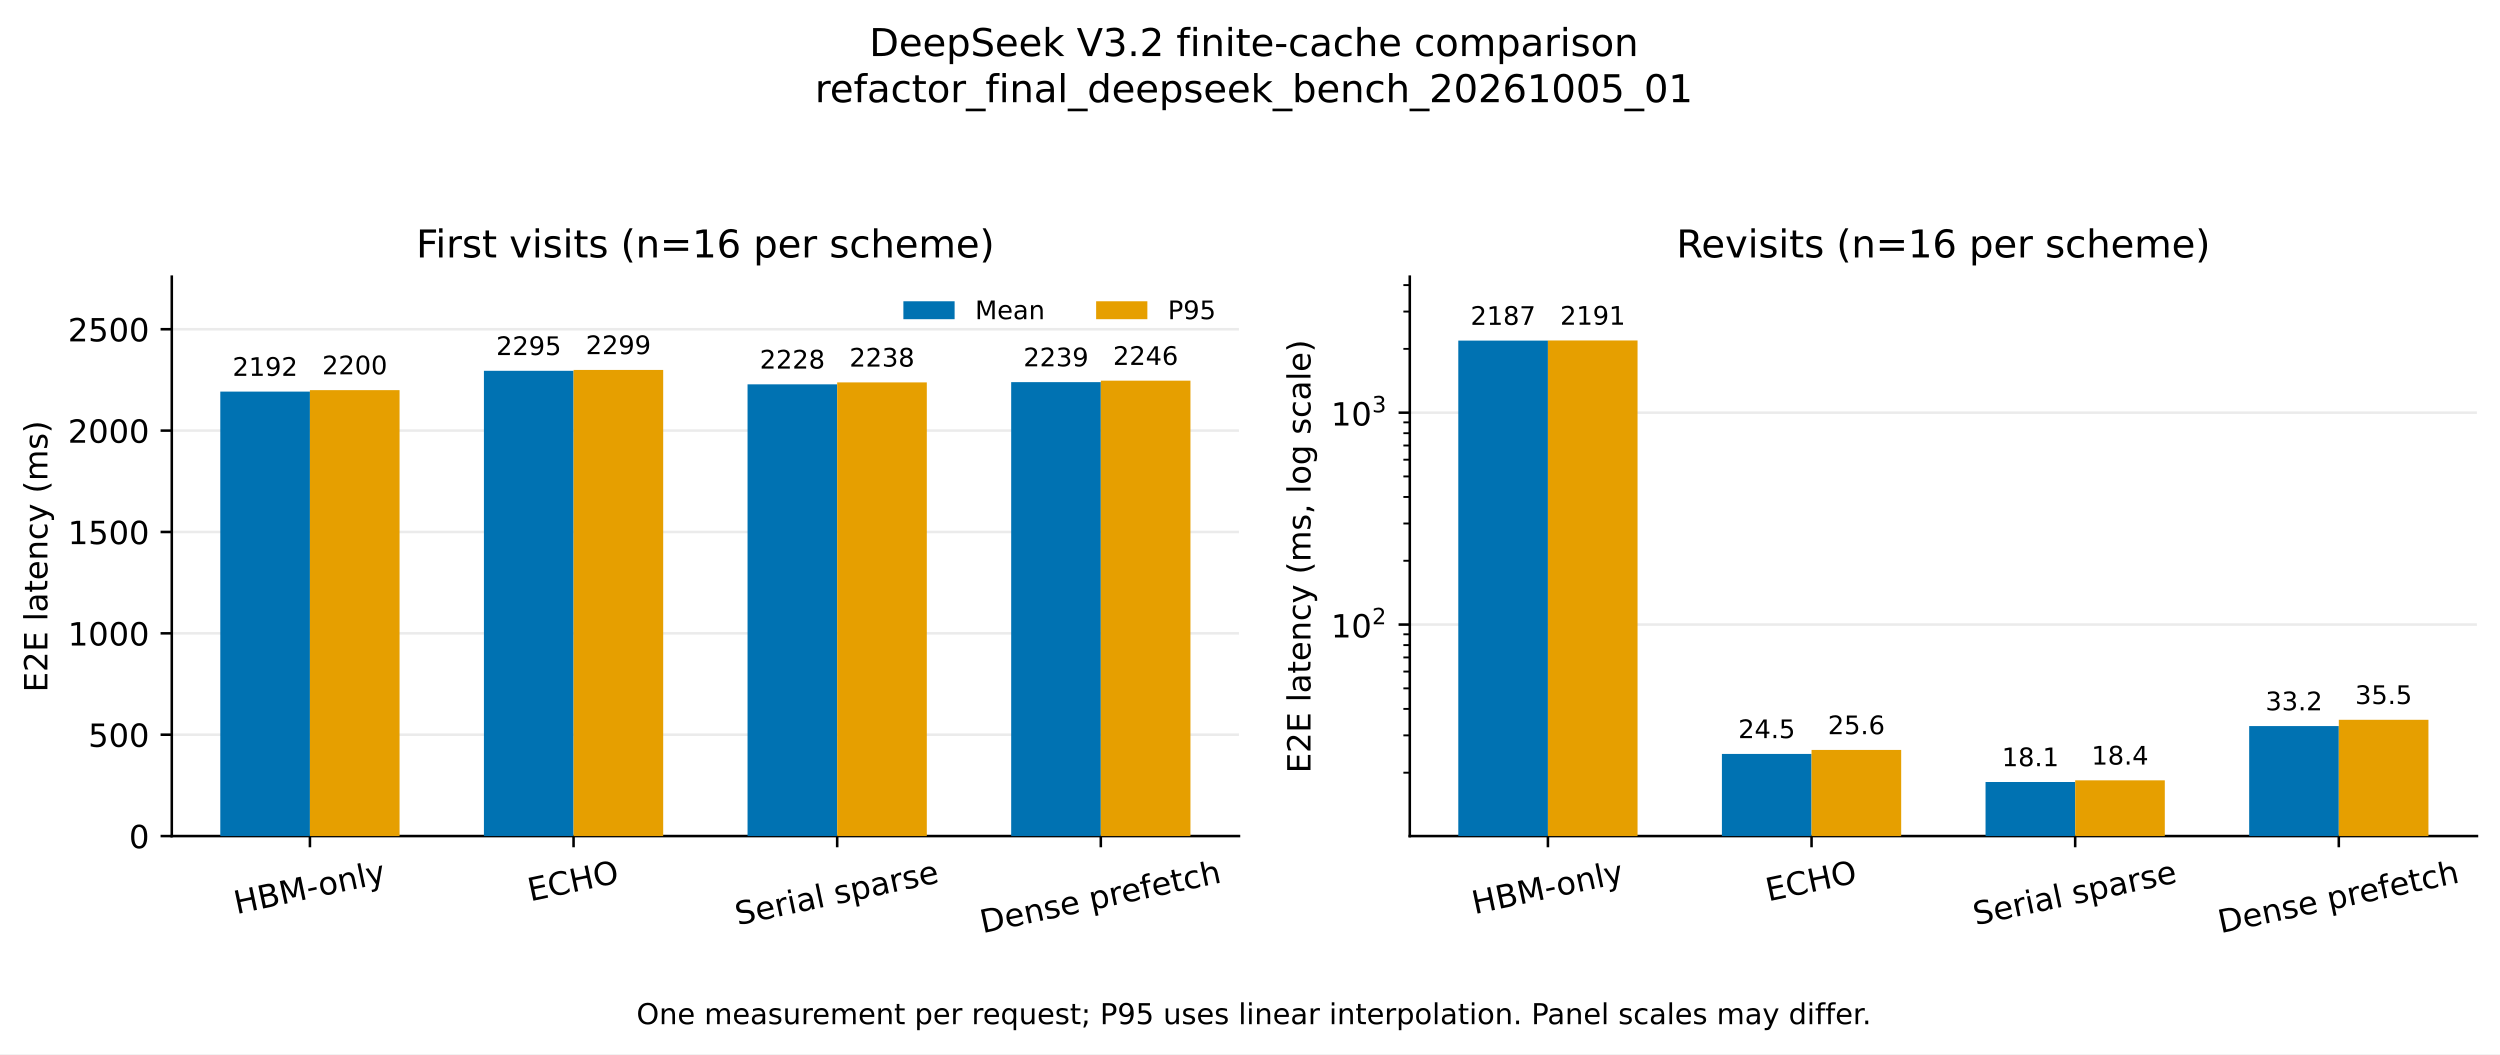
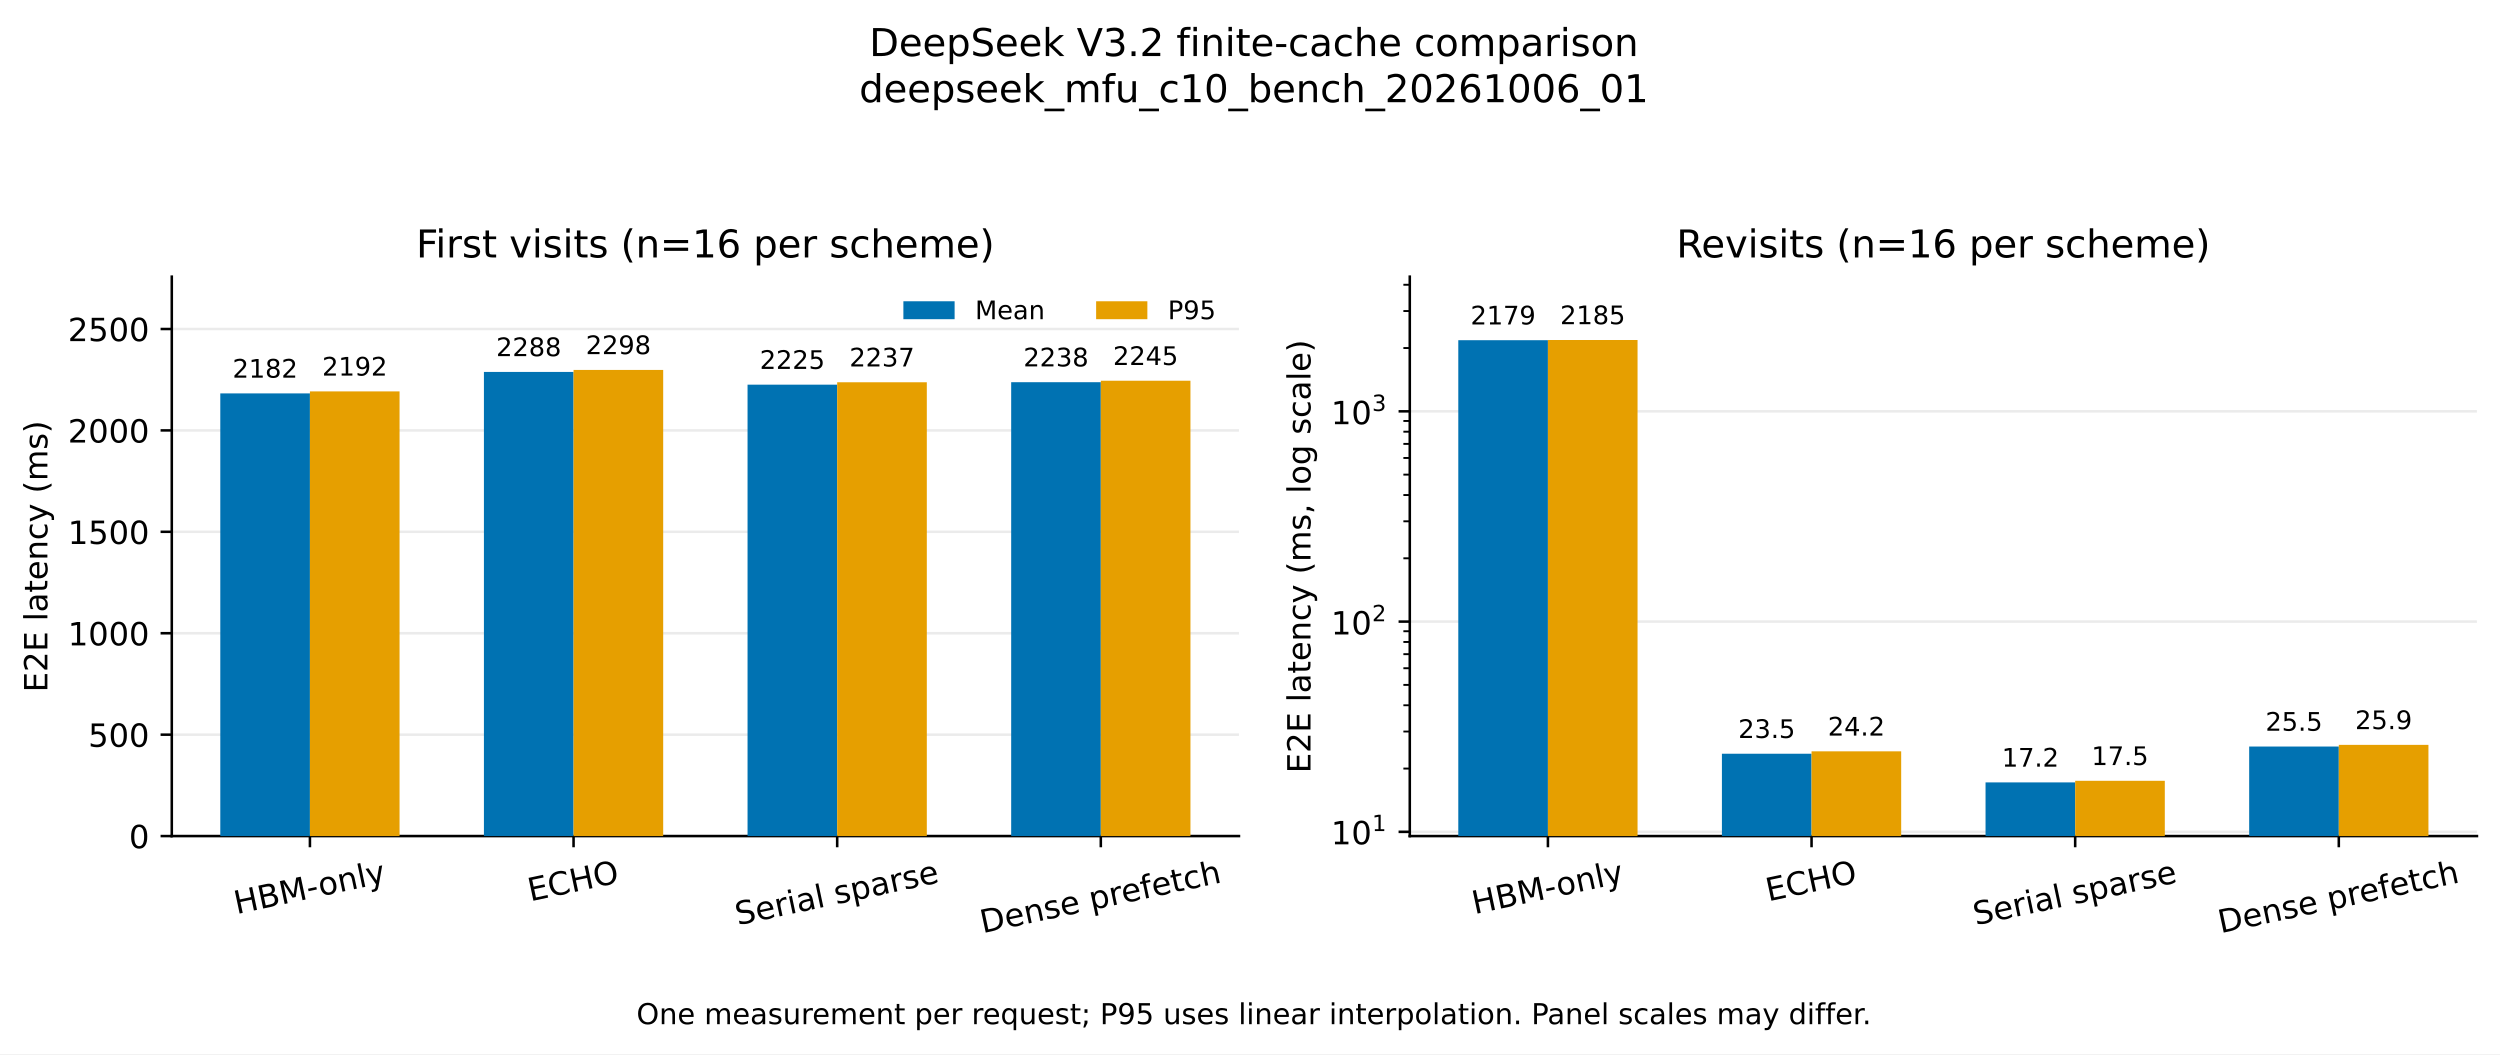
<svg xmlns="http://www.w3.org/2000/svg" xmlns:xlink="http://www.w3.org/1999/xlink" width="780.779pt" height="329.222pt" viewBox="0 0 780.779 329.222" version="1.1">
  <defs>
    <style type="text/css">*{stroke-linejoin: round; stroke-linecap: butt}</style>
  </defs>
  <g id="figure_1">
    <g id="patch_1">
      <path d="M 0 329.222  L 780.779 329.222  L 780.779 0  L 0 0  z " style="fill: #ffffff" />
    </g>
    <g id="axes_1">
      <g id="patch_2">
        <path d="M 53.651 261.113  L 386.939 261.113  L 386.939 86.41  L 53.651 86.41  z " style="fill: #ffffff" />
      </g>
      <g id="matplotlib.axis_1">
        <g id="xtick_1">
          <g id="line2d_1">
            <defs>
-               <path id="m70630acebd" d="M 0 0  L 0 3.5  " style="stroke: #000000; stroke-width: 0.8" />
+               <path id="m8266f08b18" d="M 0 0  L 0 3.5  " style="stroke: #000000; stroke-width: 0.8" />
            </defs>
            <g>
-               <use xlink:href="#m70630acebd" x="96.794" y="261.113" style="stroke: #000000; stroke-width: 0.8" />
+               <use xlink:href="#m8266f08b18" x="96.794" y="261.113" style="stroke: #000000; stroke-width: 0.8" />
            </g>
          </g>
          <g id="text_1">
            <text style="font-size: 10px; font-family: 'DejaVu Sans', 'Bitstream Vera Sans', 'Computer Modern Sans Serif', 'Lucida Grande', 'Verdana', 'Geneva', 'Lucid', 'Arial', 'Helvetica', 'Avant Garde', sans-serif" transform="translate(73.87978 285.5162) rotate(-12)">HBM-only</text>
          </g>
        </g>
        <g id="xtick_2">
          <g id="line2d_2">
            <g>
-               <use xlink:href="#m70630acebd" x="179.128" y="261.113" style="stroke: #000000; stroke-width: 0.8" />
+               <use xlink:href="#m8266f08b18" x="179.128" y="261.113" style="stroke: #000000; stroke-width: 0.8" />
            </g>
          </g>
          <g id="text_2">
            <text style="font-size: 10px; font-family: 'DejaVu Sans', 'Bitstream Vera Sans', 'Computer Modern Sans Serif', 'Lucida Grande', 'Verdana', 'Geneva', 'Lucid', 'Arial', 'Helvetica', 'Avant Garde', sans-serif" transform="translate(165.6344 281.5105) rotate(-12)">ECHO</text>
          </g>
        </g>
        <g id="xtick_3">
          <g id="line2d_3">
            <g>
-               <use xlink:href="#m70630acebd" x="261.462" y="261.113" style="stroke: #000000; stroke-width: 0.8" />
+               <use xlink:href="#m8266f08b18" x="261.462" y="261.113" style="stroke: #000000; stroke-width: 0.8" />
            </g>
          </g>
          <g id="text_3">
            <text style="font-size: 10px; font-family: 'DejaVu Sans', 'Bitstream Vera Sans', 'Computer Modern Sans Serif', 'Lucida Grande', 'Verdana', 'Geneva', 'Lucid', 'Arial', 'Helvetica', 'Avant Garde', sans-serif" transform="translate(230.3908 288.9837) rotate(-12)">Serial sparse</text>
          </g>
        </g>
        <g id="xtick_4">
          <g id="line2d_4">
            <g>
-               <use xlink:href="#m70630acebd" x="343.796" y="261.113" style="stroke: #000000; stroke-width: 0.8" />
+               <use xlink:href="#m8266f08b18" x="343.796" y="261.113" style="stroke: #000000; stroke-width: 0.8" />
            </g>
          </g>
          <g id="text_4">
            <text style="font-size: 10px; font-family: 'DejaVu Sans', 'Bitstream Vera Sans', 'Computer Modern Sans Serif', 'Lucida Grande', 'Verdana', 'Geneva', 'Lucid', 'Arial', 'Helvetica', 'Avant Garde', sans-serif" transform="translate(306.8956 291.4618) rotate(-12)">Dense prefetch</text>
          </g>
        </g>
      </g>
      <g id="matplotlib.axis_2">
        <g id="ytick_1">
          <g id="line2d_5">
-             <path d="M 53.651 261.113  L 386.939 261.113  " clip-path="url(#p23f0885f8d)" style="fill: none; stroke: #b0b0b0; stroke-opacity: 0.25; stroke-width: 0.8; stroke-linecap: square" />
+             <path d="M 53.651 261.113  L 386.939 261.113  " clip-path="url(#pc594262cc1)" style="fill: none; stroke: #b0b0b0; stroke-opacity: 0.25; stroke-width: 0.8; stroke-linecap: square" />
          </g>
          <g id="line2d_6">
            <defs>
-               <path id="mf18ab92d2c" d="M 0 0  L -3.5 0  " style="stroke: #000000; stroke-width: 0.8" />
+               <path id="m6be7c87540" d="M 0 0  L -3.5 0  " style="stroke: #000000; stroke-width: 0.8" />
            </defs>
            <g>
-               <use xlink:href="#mf18ab92d2c" x="53.651" y="261.113" style="stroke: #000000; stroke-width: 0.8" />
+               <use xlink:href="#m6be7c87540" x="53.651" y="261.113" style="stroke: #000000; stroke-width: 0.8" />
            </g>
          </g>
          <g id="text_5">
            <text style="font-size: 10px; font-family: 'DejaVu Sans', 'Bitstream Vera Sans', 'Computer Modern Sans Serif', 'Lucida Grande', 'Verdana', 'Geneva', 'Lucid', 'Arial', 'Helvetica', 'Avant Garde', sans-serif; text-anchor: end" x="46.651" y="264.912" transform="rotate(-0 46.65078 264.9119)">0</text>
          </g>
        </g>
        <g id="ytick_2">
          <g id="line2d_7">
-             <path d="M 53.651 229.456  L 386.939 229.456  " clip-path="url(#p23f0885f8d)" style="fill: none; stroke: #b0b0b0; stroke-opacity: 0.25; stroke-width: 0.8; stroke-linecap: square" />
+             <path d="M 53.651 229.44  L 386.939 229.44  " clip-path="url(#pc594262cc1)" style="fill: none; stroke: #b0b0b0; stroke-opacity: 0.25; stroke-width: 0.8; stroke-linecap: square" />
          </g>
          <g id="line2d_8">
            <g>
-               <use xlink:href="#mf18ab92d2c" x="53.651" y="229.456" style="stroke: #000000; stroke-width: 0.8" />
+               <use xlink:href="#m6be7c87540" x="53.651" y="229.44" style="stroke: #000000; stroke-width: 0.8" />
            </g>
          </g>
          <g id="text_6">
-             <text style="font-size: 10px; font-family: 'DejaVu Sans', 'Bitstream Vera Sans', 'Computer Modern Sans Serif', 'Lucida Grande', 'Verdana', 'Geneva', 'Lucid', 'Arial', 'Helvetica', 'Avant Garde', sans-serif; text-anchor: end" x="46.651" y="233.255" transform="rotate(-0 46.65078 233.2548)">500</text>
+             <text style="font-size: 10px; font-family: 'DejaVu Sans', 'Bitstream Vera Sans', 'Computer Modern Sans Serif', 'Lucida Grande', 'Verdana', 'Geneva', 'Lucid', 'Arial', 'Helvetica', 'Avant Garde', sans-serif; text-anchor: end" x="46.651" y="233.239" transform="rotate(-0 46.65078 233.2387)">500</text>
          </g>
        </g>
        <g id="ytick_3">
          <g id="line2d_9">
-             <path d="M 53.651 197.799  L 386.939 197.799  " clip-path="url(#p23f0885f8d)" style="fill: none; stroke: #b0b0b0; stroke-opacity: 0.25; stroke-width: 0.8; stroke-linecap: square" />
+             <path d="M 53.651 197.767  L 386.939 197.767  " clip-path="url(#pc594262cc1)" style="fill: none; stroke: #b0b0b0; stroke-opacity: 0.25; stroke-width: 0.8; stroke-linecap: square" />
          </g>
          <g id="line2d_10">
            <g>
-               <use xlink:href="#mf18ab92d2c" x="53.651" y="197.799" style="stroke: #000000; stroke-width: 0.8" />
+               <use xlink:href="#m6be7c87540" x="53.651" y="197.767" style="stroke: #000000; stroke-width: 0.8" />
            </g>
          </g>
          <g id="text_7">
-             <text style="font-size: 10px; font-family: 'DejaVu Sans', 'Bitstream Vera Sans', 'Computer Modern Sans Serif', 'Lucida Grande', 'Verdana', 'Geneva', 'Lucid', 'Arial', 'Helvetica', 'Avant Garde', sans-serif; text-anchor: end" x="46.651" y="201.598" transform="rotate(-0 46.65078 201.5977)">1000</text>
+             <text style="font-size: 10px; font-family: 'DejaVu Sans', 'Bitstream Vera Sans', 'Computer Modern Sans Serif', 'Lucida Grande', 'Verdana', 'Geneva', 'Lucid', 'Arial', 'Helvetica', 'Avant Garde', sans-serif; text-anchor: end" x="46.651" y="201.565" transform="rotate(-0 46.65078 201.5654)">1000</text>
          </g>
        </g>
        <g id="ytick_4">
          <g id="line2d_11">
-             <path d="M 53.651 166.142  L 386.939 166.142  " clip-path="url(#p23f0885f8d)" style="fill: none; stroke: #b0b0b0; stroke-opacity: 0.25; stroke-width: 0.8; stroke-linecap: square" />
+             <path d="M 53.651 166.093  L 386.939 166.093  " clip-path="url(#pc594262cc1)" style="fill: none; stroke: #b0b0b0; stroke-opacity: 0.25; stroke-width: 0.8; stroke-linecap: square" />
          </g>
          <g id="line2d_12">
            <g>
-               <use xlink:href="#mf18ab92d2c" x="53.651" y="166.142" style="stroke: #000000; stroke-width: 0.8" />
+               <use xlink:href="#m6be7c87540" x="53.651" y="166.093" style="stroke: #000000; stroke-width: 0.8" />
            </g>
          </g>
          <g id="text_8">
-             <text style="font-size: 10px; font-family: 'DejaVu Sans', 'Bitstream Vera Sans', 'Computer Modern Sans Serif', 'Lucida Grande', 'Verdana', 'Geneva', 'Lucid', 'Arial', 'Helvetica', 'Avant Garde', sans-serif; text-anchor: end" x="46.651" y="169.941" transform="rotate(-0 46.65078 169.9405)">1500</text>
+             <text style="font-size: 10px; font-family: 'DejaVu Sans', 'Bitstream Vera Sans', 'Computer Modern Sans Serif', 'Lucida Grande', 'Verdana', 'Geneva', 'Lucid', 'Arial', 'Helvetica', 'Avant Garde', sans-serif; text-anchor: end" x="46.651" y="169.892" transform="rotate(-0 46.65078 169.8922)">1500</text>
          </g>
        </g>
        <g id="ytick_5">
          <g id="line2d_13">
-             <path d="M 53.651 134.485  L 386.939 134.485  " clip-path="url(#p23f0885f8d)" style="fill: none; stroke: #b0b0b0; stroke-opacity: 0.25; stroke-width: 0.8; stroke-linecap: square" />
+             <path d="M 53.651 134.42  L 386.939 134.42  " clip-path="url(#pc594262cc1)" style="fill: none; stroke: #b0b0b0; stroke-opacity: 0.25; stroke-width: 0.8; stroke-linecap: square" />
          </g>
          <g id="line2d_14">
            <g>
-               <use xlink:href="#mf18ab92d2c" x="53.651" y="134.485" style="stroke: #000000; stroke-width: 0.8" />
+               <use xlink:href="#m6be7c87540" x="53.651" y="134.42" style="stroke: #000000; stroke-width: 0.8" />
            </g>
          </g>
          <g id="text_9">
-             <text style="font-size: 10px; font-family: 'DejaVu Sans', 'Bitstream Vera Sans', 'Computer Modern Sans Serif', 'Lucida Grande', 'Verdana', 'Geneva', 'Lucid', 'Arial', 'Helvetica', 'Avant Garde', sans-serif; text-anchor: end" x="46.651" y="138.283" transform="rotate(-0 46.65078 138.2834)">2000</text>
+             <text style="font-size: 10px; font-family: 'DejaVu Sans', 'Bitstream Vera Sans', 'Computer Modern Sans Serif', 'Lucida Grande', 'Verdana', 'Geneva', 'Lucid', 'Arial', 'Helvetica', 'Avant Garde', sans-serif; text-anchor: end" x="46.651" y="138.219" transform="rotate(-0 46.65078 138.2189)">2000</text>
          </g>
        </g>
        <g id="ytick_6">
          <g id="line2d_15">
-             <path d="M 53.651 102.827  L 386.939 102.827  " clip-path="url(#p23f0885f8d)" style="fill: none; stroke: #b0b0b0; stroke-opacity: 0.25; stroke-width: 0.8; stroke-linecap: square" />
+             <path d="M 53.651 102.747  L 386.939 102.747  " clip-path="url(#pc594262cc1)" style="fill: none; stroke: #b0b0b0; stroke-opacity: 0.25; stroke-width: 0.8; stroke-linecap: square" />
          </g>
          <g id="line2d_16">
            <g>
-               <use xlink:href="#mf18ab92d2c" x="53.651" y="102.827" style="stroke: #000000; stroke-width: 0.8" />
+               <use xlink:href="#m6be7c87540" x="53.651" y="102.747" style="stroke: #000000; stroke-width: 0.8" />
            </g>
          </g>
          <g id="text_10">
-             <text style="font-size: 10px; font-family: 'DejaVu Sans', 'Bitstream Vera Sans', 'Computer Modern Sans Serif', 'Lucida Grande', 'Verdana', 'Geneva', 'Lucid', 'Arial', 'Helvetica', 'Avant Garde', sans-serif; text-anchor: end" x="46.651" y="106.626" transform="rotate(-0 46.65078 106.6263)">2500</text>
+             <text style="font-size: 10px; font-family: 'DejaVu Sans', 'Bitstream Vera Sans', 'Computer Modern Sans Serif', 'Lucida Grande', 'Verdana', 'Geneva', 'Lucid', 'Arial', 'Helvetica', 'Avant Garde', sans-serif; text-anchor: end" x="46.651" y="106.546" transform="rotate(-0 46.65078 106.5457)">2500</text>
          </g>
        </g>
        <g id="text_11">
          <text style="font-size: 10px; font-family: 'DejaVu Sans', 'Bitstream Vera Sans', 'Computer Modern Sans Serif', 'Lucida Grande', 'Verdana', 'Geneva', 'Lucid', 'Arial', 'Helvetica', 'Avant Garde', sans-serif; text-anchor: middle" x="14.798" y="173.762" transform="rotate(-90 14.79844 173.7617)">E2E latency (ms)</text>
        </g>
      </g>
      <g id="patch_3">
        <path d="M 53.651 261.113  L 53.651 86.41  " style="fill: none; stroke: #000000; stroke-width: 0.8; stroke-linejoin: miter; stroke-linecap: square" />
      </g>
      <g id="patch_4">
        <path d="M 53.651 261.113  L 386.939 261.113  " style="fill: none; stroke: #000000; stroke-width: 0.8; stroke-linejoin: miter; stroke-linecap: square" />
      </g>
      <g id="patch_5">
-         <path d="M 68.8 261.113  L 96.794 261.113  L 96.794 122.303  L 68.8 122.303  z " clip-path="url(#p23f0885f8d)" style="fill: #0072b2" />
+         <path d="M 68.8 261.113  L 96.794 261.113  L 96.794 122.871  L 68.8 122.871  z " clip-path="url(#pc594262cc1)" style="fill: #0072b2" />
      </g>
      <g id="patch_6">
-         <path d="M 151.134 261.113  L 179.128 261.113  L 179.128 115.807  L 151.134 115.807  z " clip-path="url(#p23f0885f8d)" style="fill: #0072b2" />
+         <path d="M 151.134 261.113  L 179.128 261.113  L 179.128 116.157  L 151.134 116.157  z " clip-path="url(#pc594262cc1)" style="fill: #0072b2" />
      </g>
      <g id="patch_7">
-         <path d="M 233.468 261.113  L 261.462 261.113  L 261.462 120.033  L 233.468 120.033  z " clip-path="url(#p23f0885f8d)" style="fill: #0072b2" />
+         <path d="M 233.468 261.113  L 261.462 261.113  L 261.462 120.137  L 233.468 120.137  z " clip-path="url(#pc594262cc1)" style="fill: #0072b2" />
      </g>
      <g id="patch_8">
-         <path d="M 315.802 261.113  L 343.796 261.113  L 343.796 119.34  L 315.802 119.34  z " clip-path="url(#p23f0885f8d)" style="fill: #0072b2" />
+         <path d="M 315.802 261.113  L 343.796 261.113  L 343.796 119.36  L 315.802 119.36  z " clip-path="url(#pc594262cc1)" style="fill: #0072b2" />
      </g>
      <g id="patch_9">
-         <path d="M 96.794 261.113  L 124.787 261.113  L 124.787 121.833  L 96.794 121.833  z " clip-path="url(#p23f0885f8d)" style="fill: #e69f00" />
+         <path d="M 96.794 261.113  L 124.787 261.113  L 124.787 122.229  L 96.794 122.229  z " clip-path="url(#pc594262cc1)" style="fill: #e69f00" />
      </g>
      <g id="patch_10">
-         <path d="M 179.128 261.113  L 207.121 261.113  L 207.121 115.527  L 179.128 115.527  z " clip-path="url(#p23f0885f8d)" style="fill: #e69f00" />
+         <path d="M 179.128 261.113  L 207.121 261.113  L 207.121 115.527  L 179.128 115.527  z " clip-path="url(#pc594262cc1)" style="fill: #e69f00" />
      </g>
      <g id="patch_11">
-         <path d="M 261.462 261.113  L 289.455 261.113  L 289.455 119.425  L 261.462 119.425  z " clip-path="url(#p23f0885f8d)" style="fill: #e69f00" />
+         <path d="M 261.462 261.113  L 289.455 261.113  L 289.455 119.378  L 261.462 119.378  z " clip-path="url(#pc594262cc1)" style="fill: #e69f00" />
      </g>
      <g id="patch_12">
-         <path d="M 343.796 261.113  L 371.789 261.113  L 371.789 118.887  L 343.796 118.887  z " clip-path="url(#p23f0885f8d)" style="fill: #e69f00" />
+         <path d="M 343.796 261.113  L 371.789 261.113  L 371.789 118.918  L 343.796 118.918  z " clip-path="url(#pc594262cc1)" style="fill: #e69f00" />
      </g>
      <g id="text_12">
-         <text style="font-size: 8px; font-family: 'DejaVu Sans', 'Bitstream Vera Sans', 'Computer Modern Sans Serif', 'Lucida Grande', 'Verdana', 'Geneva', 'Lucid', 'Arial', 'Helvetica', 'Avant Garde', sans-serif; text-anchor: middle" x="82.797" y="117.381" transform="rotate(-0 82.79699 117.3806)">2192</text>
+         <text style="font-size: 8px; font-family: 'DejaVu Sans', 'Bitstream Vera Sans', 'Computer Modern Sans Serif', 'Lucida Grande', 'Verdana', 'Geneva', 'Lucid', 'Arial', 'Helvetica', 'Avant Garde', sans-serif; text-anchor: middle" x="82.797" y="117.949" transform="rotate(-0 82.79699 117.9492)">2182</text>
      </g>
      <g id="text_13">
-         <text style="font-size: 8px; font-family: 'DejaVu Sans', 'Bitstream Vera Sans', 'Computer Modern Sans Serif', 'Lucida Grande', 'Verdana', 'Geneva', 'Lucid', 'Arial', 'Helvetica', 'Avant Garde', sans-serif; text-anchor: middle" x="165.131" y="110.885" transform="rotate(-0 165.1309 110.8854)">2295</text>
+         <text style="font-size: 8px; font-family: 'DejaVu Sans', 'Bitstream Vera Sans', 'Computer Modern Sans Serif', 'Lucida Grande', 'Verdana', 'Geneva', 'Lucid', 'Arial', 'Helvetica', 'Avant Garde', sans-serif; text-anchor: middle" x="165.131" y="111.235" transform="rotate(-0 165.1309 111.2351)">2288</text>
      </g>
      <g id="text_14">
-         <text style="font-size: 8px; font-family: 'DejaVu Sans', 'Bitstream Vera Sans', 'Computer Modern Sans Serif', 'Lucida Grande', 'Verdana', 'Geneva', 'Lucid', 'Arial', 'Helvetica', 'Avant Garde', sans-serif; text-anchor: middle" x="247.465" y="115.111" transform="rotate(-0 247.4648 115.1107)">2228</text>
+         <text style="font-size: 8px; font-family: 'DejaVu Sans', 'Bitstream Vera Sans', 'Computer Modern Sans Serif', 'Lucida Grande', 'Verdana', 'Geneva', 'Lucid', 'Arial', 'Helvetica', 'Avant Garde', sans-serif; text-anchor: middle" x="247.465" y="115.215" transform="rotate(-0 247.4648 115.2147)">2225</text>
      </g>
      <g id="text_15">
-         <text style="font-size: 8px; font-family: 'DejaVu Sans', 'Bitstream Vera Sans', 'Computer Modern Sans Serif', 'Lucida Grande', 'Verdana', 'Geneva', 'Lucid', 'Arial', 'Helvetica', 'Avant Garde', sans-serif; text-anchor: middle" x="329.799" y="114.419" transform="rotate(-0 329.7988 114.4185)">2239</text>
+         <text style="font-size: 8px; font-family: 'DejaVu Sans', 'Bitstream Vera Sans', 'Computer Modern Sans Serif', 'Lucida Grande', 'Verdana', 'Geneva', 'Lucid', 'Arial', 'Helvetica', 'Avant Garde', sans-serif; text-anchor: middle" x="329.799" y="114.438" transform="rotate(-0 329.7988 114.4377)">2238</text>
      </g>
      <g id="text_16">
-         <text style="font-size: 8px; font-family: 'DejaVu Sans', 'Bitstream Vera Sans', 'Computer Modern Sans Serif', 'Lucida Grande', 'Verdana', 'Geneva', 'Lucid', 'Arial', 'Helvetica', 'Avant Garde', sans-serif; text-anchor: middle" x="110.791" y="116.911" transform="rotate(-0 110.7905 116.9108)">2200</text>
+         <text style="font-size: 8px; font-family: 'DejaVu Sans', 'Bitstream Vera Sans', 'Computer Modern Sans Serif', 'Lucida Grande', 'Verdana', 'Geneva', 'Lucid', 'Arial', 'Helvetica', 'Avant Garde', sans-serif; text-anchor: middle" x="110.791" y="117.307" transform="rotate(-0 110.7905 117.3067)">2192</text>
      </g>
      <g id="text_17">
-         <text style="font-size: 8px; font-family: 'DejaVu Sans', 'Bitstream Vera Sans', 'Computer Modern Sans Serif', 'Lucida Grande', 'Verdana', 'Geneva', 'Lucid', 'Arial', 'Helvetica', 'Avant Garde', sans-serif; text-anchor: middle" x="193.124" y="110.606" transform="rotate(-0 193.1245 110.6056)">2299</text>
+         <text style="font-size: 8px; font-family: 'DejaVu Sans', 'Bitstream Vera Sans', 'Computer Modern Sans Serif', 'Lucida Grande', 'Verdana', 'Geneva', 'Lucid', 'Arial', 'Helvetica', 'Avant Garde', sans-serif; text-anchor: middle" x="193.124" y="110.606" transform="rotate(-0 193.1245 110.6056)">2298</text>
      </g>
      <g id="text_18">
-         <text style="font-size: 8px; font-family: 'DejaVu Sans', 'Bitstream Vera Sans', 'Computer Modern Sans Serif', 'Lucida Grande', 'Verdana', 'Geneva', 'Lucid', 'Arial', 'Helvetica', 'Avant Garde', sans-serif; text-anchor: middle" x="275.458" y="114.503" transform="rotate(-0 275.4584 114.5029)">2238</text>
+         <text style="font-size: 8px; font-family: 'DejaVu Sans', 'Bitstream Vera Sans', 'Computer Modern Sans Serif', 'Lucida Grande', 'Verdana', 'Geneva', 'Lucid', 'Arial', 'Helvetica', 'Avant Garde', sans-serif; text-anchor: middle" x="275.458" y="114.456" transform="rotate(-0 275.4584 114.456)">2237</text>
      </g>
      <g id="text_19">
-         <text style="font-size: 8px; font-family: 'DejaVu Sans', 'Bitstream Vera Sans', 'Computer Modern Sans Serif', 'Lucida Grande', 'Verdana', 'Geneva', 'Lucid', 'Arial', 'Helvetica', 'Avant Garde', sans-serif; text-anchor: middle" x="357.792" y="113.965" transform="rotate(-0 357.7923 113.9653)">2246</text>
+         <text style="font-size: 8px; font-family: 'DejaVu Sans', 'Bitstream Vera Sans', 'Computer Modern Sans Serif', 'Lucida Grande', 'Verdana', 'Geneva', 'Lucid', 'Arial', 'Helvetica', 'Avant Garde', sans-serif; text-anchor: middle" x="357.792" y="113.996" transform="rotate(-0 357.7923 113.9964)">2245</text>
      </g>
      <g id="text_20">
        <text style="font-size: 12px; font-family: 'DejaVu Sans', 'Bitstream Vera Sans', 'Computer Modern Sans Serif', 'Lucida Grande', 'Verdana', 'Geneva', 'Lucid', 'Arial', 'Helvetica', 'Avant Garde', sans-serif; text-anchor: middle" x="220.295" y="80.41" transform="rotate(-0 220.2946 80.41031)">First visits (n=16 per scheme)</text>
      </g>
      <g id="legend_1">
        <g id="patch_13">
          <path d="M 282.137 99.689  L 298.137 99.689  L 298.137 94.089  L 282.137 94.089  z " style="fill: #0072b2" />
        </g>
        <g id="text_21">
          <text style="font-size: 8px; font-family: 'DejaVu Sans', 'Bitstream Vera Sans', 'Computer Modern Sans Serif', 'Lucida Grande', 'Verdana', 'Geneva', 'Lucid', 'Arial', 'Helvetica', 'Avant Garde', sans-serif; text-anchor: start" x="304.537" y="99.689" transform="rotate(-0 304.5373 99.68906)">Mean</text>
        </g>
        <g id="patch_14">
          <path d="M 342.335 99.689  L 358.335 99.689  L 358.335 94.089  L 342.335 94.089  z " style="fill: #e69f00" />
        </g>
        <g id="text_22">
          <text style="font-size: 8px; font-family: 'DejaVu Sans', 'Bitstream Vera Sans', 'Computer Modern Sans Serif', 'Lucida Grande', 'Verdana', 'Geneva', 'Lucid', 'Arial', 'Helvetica', 'Avant Garde', sans-serif; text-anchor: start" x="364.735" y="99.689" transform="rotate(-0 364.7348 99.68906)">P95</text>
        </g>
      </g>
    </g>
    <g id="axes_2">
      <g id="patch_15">
        <path d="M 440.291 261.113  L 773.579 261.113  L 773.579 86.41  L 440.291 86.41  z " style="fill: #ffffff" />
      </g>
      <g id="matplotlib.axis_3">
        <g id="xtick_5">
          <g id="line2d_17">
            <g>
-               <use xlink:href="#m70630acebd" x="483.434" y="261.113" style="stroke: #000000; stroke-width: 0.8" />
+               <use xlink:href="#m8266f08b18" x="483.434" y="261.113" style="stroke: #000000; stroke-width: 0.8" />
            </g>
          </g>
          <g id="text_23">
            <text style="font-size: 10px; font-family: 'DejaVu Sans', 'Bitstream Vera Sans', 'Computer Modern Sans Serif', 'Lucida Grande', 'Verdana', 'Geneva', 'Lucid', 'Arial', 'Helvetica', 'Avant Garde', sans-serif" transform="translate(460.5198 285.5162) rotate(-12)">HBM-only</text>
          </g>
        </g>
        <g id="xtick_6">
          <g id="line2d_18">
            <g>
-               <use xlink:href="#m70630acebd" x="565.768" y="261.113" style="stroke: #000000; stroke-width: 0.8" />
+               <use xlink:href="#m8266f08b18" x="565.768" y="261.113" style="stroke: #000000; stroke-width: 0.8" />
            </g>
          </g>
          <g id="text_24">
            <text style="font-size: 10px; font-family: 'DejaVu Sans', 'Bitstream Vera Sans', 'Computer Modern Sans Serif', 'Lucida Grande', 'Verdana', 'Geneva', 'Lucid', 'Arial', 'Helvetica', 'Avant Garde', sans-serif" transform="translate(552.2744 281.5105) rotate(-12)">ECHO</text>
          </g>
        </g>
        <g id="xtick_7">
          <g id="line2d_19">
            <g>
-               <use xlink:href="#m70630acebd" x="648.102" y="261.113" style="stroke: #000000; stroke-width: 0.8" />
+               <use xlink:href="#m8266f08b18" x="648.102" y="261.113" style="stroke: #000000; stroke-width: 0.8" />
            </g>
          </g>
          <g id="text_25">
            <text style="font-size: 10px; font-family: 'DejaVu Sans', 'Bitstream Vera Sans', 'Computer Modern Sans Serif', 'Lucida Grande', 'Verdana', 'Geneva', 'Lucid', 'Arial', 'Helvetica', 'Avant Garde', sans-serif" transform="translate(617.0308 288.9837) rotate(-12)">Serial sparse</text>
          </g>
        </g>
        <g id="xtick_8">
          <g id="line2d_20">
            <g>
-               <use xlink:href="#m70630acebd" x="730.436" y="261.113" style="stroke: #000000; stroke-width: 0.8" />
+               <use xlink:href="#m8266f08b18" x="730.436" y="261.113" style="stroke: #000000; stroke-width: 0.8" />
            </g>
          </g>
          <g id="text_26">
            <text style="font-size: 10px; font-family: 'DejaVu Sans', 'Bitstream Vera Sans', 'Computer Modern Sans Serif', 'Lucida Grande', 'Verdana', 'Geneva', 'Lucid', 'Arial', 'Helvetica', 'Avant Garde', sans-serif" transform="translate(693.5356 291.4618) rotate(-12)">Dense prefetch</text>
          </g>
        </g>
      </g>
      <g id="matplotlib.axis_4">
        <g id="ytick_7">
          <g id="line2d_21">
-             <path d="M 440.291 195.063  L 773.579 195.063  " clip-path="url(#p161e151aa3)" style="fill: none; stroke: #b0b0b0; stroke-opacity: 0.25; stroke-width: 0.8; stroke-linecap: square" />
+             <path d="M 440.291 259.796  L 773.579 259.796  " clip-path="url(#p46b1c9bf21)" style="fill: none; stroke: #b0b0b0; stroke-opacity: 0.25; stroke-width: 0.8; stroke-linecap: square" />
          </g>
          <g id="line2d_22">
            <g>
-               <use xlink:href="#mf18ab92d2c" x="440.291" y="195.063" style="stroke: #000000; stroke-width: 0.8" />
+               <use xlink:href="#m6be7c87540" x="440.291" y="259.796" style="stroke: #000000; stroke-width: 0.8" />
            </g>
          </g>
          <g id="text_27">
-             <g transform="translate(415.6908 199.7634)">
+             <g transform="translate(415.6908 264.4462)">
+               <text>
+                 <tspan x="0" y="-0.762" style="font-size: 10px; font-family: 'DejaVu Sans'">1</tspan>
+                 <tspan x="6.362" y="-0.762" style="font-size: 10px; font-family: 'DejaVu Sans'">0</tspan>
+                 <tspan x="12.82" y="-4.892" style="font-size: 7px; font-family: 'DejaVu Sans'">1</tspan>
+               </text>
+             </g>
+           </g>
+         </g>
+         <g id="ytick_8">
+           <g id="line2d_23">
+             <path d="M 440.291 194.132  L 773.579 194.132  " clip-path="url(#p46b1c9bf21)" style="fill: none; stroke: #b0b0b0; stroke-opacity: 0.25; stroke-width: 0.8; stroke-linecap: square" />
+           </g>
+           <g id="line2d_24">
+             <g>
+               <use xlink:href="#m6be7c87540" x="440.291" y="194.132" style="stroke: #000000; stroke-width: 0.8" />
+             </g>
+           </g>
+           <g id="text_28">
+             <g transform="translate(415.6908 198.832)">
              <text>
                <tspan x="0" y="-0.675" style="font-size: 10px; font-family: 'DejaVu Sans'">1</tspan>
                <tspan x="6.362" y="-0.675" style="font-size: 10px; font-family: 'DejaVu Sans'">0</tspan>
                <tspan x="12.82" y="-4.805" style="font-size: 7px; font-family: 'DejaVu Sans'">2</tspan>
              </text>
            </g>
          </g>
        </g>
-         <g id="ytick_8">
-           <g id="line2d_23">
-             <path d="M 440.291 128.88  L 773.579 128.88  " clip-path="url(#p161e151aa3)" style="fill: none; stroke: #b0b0b0; stroke-opacity: 0.25; stroke-width: 0.8; stroke-linecap: square" />
-           </g>
-           <g id="line2d_24">
-             <g>
-               <use xlink:href="#mf18ab92d2c" x="440.291" y="128.88" style="stroke: #000000; stroke-width: 0.8" />
-             </g>
-           </g>
-           <g id="text_28">
-             <g transform="translate(415.6908 133.5801)">
+         <g id="ytick_9">
+           <g id="line2d_25">
+             <path d="M 440.291 128.468  L 773.579 128.468  " clip-path="url(#p46b1c9bf21)" style="fill: none; stroke: #b0b0b0; stroke-opacity: 0.25; stroke-width: 0.8; stroke-linecap: square" />
+           </g>
+           <g id="line2d_26">
+             <g>
+               <use xlink:href="#m6be7c87540" x="440.291" y="128.468" style="stroke: #000000; stroke-width: 0.8" />
+             </g>
+           </g>
+           <g id="text_29">
+             <g transform="translate(415.6908 133.1678)">
              <text>
                <tspan x="0" y="-0.675" style="font-size: 10px; font-family: 'DejaVu Sans'">1</tspan>
                <tspan x="6.362" y="-0.675" style="font-size: 10px; font-family: 'DejaVu Sans'">0</tspan>
                <tspan x="12.82" y="-4.805" style="font-size: 7px; font-family: 'DejaVu Sans'">3</tspan>
              </text>
            </g>
          </g>
        </g>
-         <g id="ytick_9">
-           <g id="line2d_25">
+         <g id="ytick_10">
+           <g id="line2d_27">
            <defs>
-               <path id="m51c2ebc42a" d="M 0 0  L -2 0  " style="stroke: #000000; stroke-width: 0.6" />
+               <path id="m9a1758da95" d="M 0 0  L -2 0  " style="stroke: #000000; stroke-width: 0.6" />
            </defs>
            <g>
-               <use xlink:href="#m51c2ebc42a" x="440.291" y="241.324" style="stroke: #000000; stroke-width: 0.6" />
-             </g>
-           </g>
-         </g>
-         <g id="ytick_10">
-           <g id="line2d_26">
-             <g>
-               <use xlink:href="#m51c2ebc42a" x="440.291" y="229.669" style="stroke: #000000; stroke-width: 0.6" />
+               <use xlink:href="#m9a1758da95" x="440.291" y="240.029" style="stroke: #000000; stroke-width: 0.6" />
            </g>
          </g>
        </g>
        <g id="ytick_11">
-           <g id="line2d_27">
-             <g>
-               <use xlink:href="#m51c2ebc42a" x="440.291" y="221.4" style="stroke: #000000; stroke-width: 0.6" />
+           <g id="line2d_28">
+             <g>
+               <use xlink:href="#m9a1758da95" x="440.291" y="228.466" style="stroke: #000000; stroke-width: 0.6" />
            </g>
          </g>
        </g>
        <g id="ytick_12">
-           <g id="line2d_28">
-             <g>
-               <use xlink:href="#m51c2ebc42a" x="440.291" y="214.987" style="stroke: #000000; stroke-width: 0.6" />
+           <g id="line2d_29">
+             <g>
+               <use xlink:href="#m9a1758da95" x="440.291" y="220.262" style="stroke: #000000; stroke-width: 0.6" />
            </g>
          </g>
        </g>
        <g id="ytick_13">
-           <g id="line2d_29">
-             <g>
-               <use xlink:href="#m51c2ebc42a" x="440.291" y="209.746" style="stroke: #000000; stroke-width: 0.6" />
+           <g id="line2d_30">
+             <g>
+               <use xlink:href="#m9a1758da95" x="440.291" y="213.899" style="stroke: #000000; stroke-width: 0.6" />
            </g>
          </g>
        </g>
        <g id="ytick_14">
-           <g id="line2d_30">
-             <g>
-               <use xlink:href="#m51c2ebc42a" x="440.291" y="205.315" style="stroke: #000000; stroke-width: 0.6" />
+           <g id="line2d_31">
+             <g>
+               <use xlink:href="#m9a1758da95" x="440.291" y="208.7" style="stroke: #000000; stroke-width: 0.6" />
            </g>
          </g>
        </g>
        <g id="ytick_15">
-           <g id="line2d_31">
-             <g>
-               <use xlink:href="#m51c2ebc42a" x="440.291" y="201.477" style="stroke: #000000; stroke-width: 0.6" />
+           <g id="line2d_32">
+             <g>
+               <use xlink:href="#m9a1758da95" x="440.291" y="204.304" style="stroke: #000000; stroke-width: 0.6" />
            </g>
          </g>
        </g>
        <g id="ytick_16">
-           <g id="line2d_32">
-             <g>
-               <use xlink:href="#m51c2ebc42a" x="440.291" y="198.092" style="stroke: #000000; stroke-width: 0.6" />
+           <g id="line2d_33">
+             <g>
+               <use xlink:href="#m9a1758da95" x="440.291" y="200.496" style="stroke: #000000; stroke-width: 0.6" />
            </g>
          </g>
        </g>
        <g id="ytick_17">
-           <g id="line2d_33">
-             <g>
-               <use xlink:href="#m51c2ebc42a" x="440.291" y="175.14" style="stroke: #000000; stroke-width: 0.6" />
+           <g id="line2d_34">
+             <g>
+               <use xlink:href="#m9a1758da95" x="440.291" y="197.137" style="stroke: #000000; stroke-width: 0.6" />
            </g>
          </g>
        </g>
        <g id="ytick_18">
-           <g id="line2d_34">
-             <g>
-               <use xlink:href="#m51c2ebc42a" x="440.291" y="163.486" style="stroke: #000000; stroke-width: 0.6" />
+           <g id="line2d_35">
+             <g>
+               <use xlink:href="#m9a1758da95" x="440.291" y="174.365" style="stroke: #000000; stroke-width: 0.6" />
            </g>
          </g>
        </g>
        <g id="ytick_19">
-           <g id="line2d_35">
-             <g>
-               <use xlink:href="#m51c2ebc42a" x="440.291" y="155.217" style="stroke: #000000; stroke-width: 0.6" />
+           <g id="line2d_36">
+             <g>
+               <use xlink:href="#m9a1758da95" x="440.291" y="162.802" style="stroke: #000000; stroke-width: 0.6" />
            </g>
          </g>
        </g>
        <g id="ytick_20">
-           <g id="line2d_36">
-             <g>
-               <use xlink:href="#m51c2ebc42a" x="440.291" y="148.803" style="stroke: #000000; stroke-width: 0.6" />
+           <g id="line2d_37">
+             <g>
+               <use xlink:href="#m9a1758da95" x="440.291" y="154.598" style="stroke: #000000; stroke-width: 0.6" />
            </g>
          </g>
        </g>
        <g id="ytick_21">
-           <g id="line2d_37">
-             <g>
-               <use xlink:href="#m51c2ebc42a" x="440.291" y="143.563" style="stroke: #000000; stroke-width: 0.6" />
+           <g id="line2d_38">
+             <g>
+               <use xlink:href="#m9a1758da95" x="440.291" y="148.235" style="stroke: #000000; stroke-width: 0.6" />
            </g>
          </g>
        </g>
        <g id="ytick_22">
-           <g id="line2d_38">
-             <g>
-               <use xlink:href="#m51c2ebc42a" x="440.291" y="139.132" style="stroke: #000000; stroke-width: 0.6" />
+           <g id="line2d_39">
+             <g>
+               <use xlink:href="#m9a1758da95" x="440.291" y="143.035" style="stroke: #000000; stroke-width: 0.6" />
            </g>
          </g>
        </g>
        <g id="ytick_23">
-           <g id="line2d_39">
-             <g>
-               <use xlink:href="#m51c2ebc42a" x="440.291" y="135.294" style="stroke: #000000; stroke-width: 0.6" />
+           <g id="line2d_40">
+             <g>
+               <use xlink:href="#m9a1758da95" x="440.291" y="138.639" style="stroke: #000000; stroke-width: 0.6" />
            </g>
          </g>
        </g>
        <g id="ytick_24">
-           <g id="line2d_40">
-             <g>
-               <use xlink:href="#m51c2ebc42a" x="440.291" y="131.909" style="stroke: #000000; stroke-width: 0.6" />
+           <g id="line2d_41">
+             <g>
+               <use xlink:href="#m9a1758da95" x="440.291" y="134.831" style="stroke: #000000; stroke-width: 0.6" />
            </g>
          </g>
        </g>
        <g id="ytick_25">
-           <g id="line2d_41">
-             <g>
-               <use xlink:href="#m51c2ebc42a" x="440.291" y="108.957" style="stroke: #000000; stroke-width: 0.6" />
+           <g id="line2d_42">
+             <g>
+               <use xlink:href="#m9a1758da95" x="440.291" y="131.472" style="stroke: #000000; stroke-width: 0.6" />
            </g>
          </g>
        </g>
        <g id="ytick_26">
-           <g id="line2d_42">
-             <g>
-               <use xlink:href="#m51c2ebc42a" x="440.291" y="97.303" style="stroke: #000000; stroke-width: 0.6" />
+           <g id="line2d_43">
+             <g>
+               <use xlink:href="#m9a1758da95" x="440.291" y="108.701" style="stroke: #000000; stroke-width: 0.6" />
            </g>
          </g>
        </g>
        <g id="ytick_27">
-           <g id="line2d_43">
-             <g>
-               <use xlink:href="#m51c2ebc42a" x="440.291" y="89.034" style="stroke: #000000; stroke-width: 0.6" />
-             </g>
-           </g>
-         </g>
-         <g id="text_29">
+           <g id="line2d_44">
+             <g>
+               <use xlink:href="#m9a1758da95" x="440.291" y="97.138" style="stroke: #000000; stroke-width: 0.6" />
+             </g>
+           </g>
+         </g>
+         <g id="ytick_28">
+           <g id="line2d_45">
+             <g>
+               <use xlink:href="#m9a1758da95" x="440.291" y="88.934" style="stroke: #000000; stroke-width: 0.6" />
+             </g>
+           </g>
+         </g>
+         <g id="text_30">
          <text style="font-size: 10px; font-family: 'DejaVu Sans', 'Bitstream Vera Sans', 'Computer Modern Sans Serif', 'Lucida Grande', 'Verdana', 'Geneva', 'Lucid', 'Arial', 'Helvetica', 'Avant Garde', sans-serif; text-anchor: middle" x="409.288" y="173.762" transform="rotate(-90 409.2884 173.7617)">E2E latency (ms, log scale)</text>
        </g>
      </g>
      <g id="patch_16">
        <path d="M 440.291 261.113  L 440.291 86.41  " style="fill: none; stroke: #000000; stroke-width: 0.8; stroke-linejoin: miter; stroke-linecap: square" />
      </g>
      <g id="patch_17">
        <path d="M 440.291 261.113  L 773.579 261.113  " style="fill: none; stroke: #000000; stroke-width: 0.8; stroke-linejoin: miter; stroke-linecap: square" />
      </g>
      <g id="patch_18">
-         <path d="M 455.44 66510.691  L 483.434 66510.691  L 483.434 106.383  L 455.44 106.383  z " clip-path="url(#p161e151aa3)" style="fill: #0072b2" />
+         <path d="M 455.44 65989.65  L 483.434 65989.65  L 483.434 106.257  L 455.44 106.257  z " clip-path="url(#p46b1c9bf21)" style="fill: #0072b2" />
      </g>
      <g id="patch_19">
-         <path d="M 537.774 66510.691  L 565.768 66510.691  L 565.768 235.455  L 537.774 235.455  z " clip-path="url(#p161e151aa3)" style="fill: #0072b2" />
+         <path d="M 537.774 65989.65  L 565.768 65989.65  L 565.768 235.406  L 537.774 235.406  z " clip-path="url(#p46b1c9bf21)" style="fill: #0072b2" />
      </g>
      <g id="patch_20">
-         <path d="M 620.108 66510.691  L 648.102 66510.691  L 648.102 244.218  L 620.108 244.218  z " clip-path="url(#p161e151aa3)" style="fill: #0072b2" />
+         <path d="M 620.108 65989.65  L 648.102 65989.65  L 648.102 244.351  L 620.108 244.351  z " clip-path="url(#p46b1c9bf21)" style="fill: #0072b2" />
      </g>
      <g id="patch_21">
-         <path d="M 702.442 66510.691  L 730.436 66510.691  L 730.436 226.759  L 702.442 226.759  z " clip-path="url(#p161e151aa3)" style="fill: #0072b2" />
+         <path d="M 702.442 65989.65  L 730.436 65989.65  L 730.436 233.144  L 702.442 233.144  z " clip-path="url(#p46b1c9bf21)" style="fill: #0072b2" />
      </g>
      <g id="patch_22">
-         <path d="M 483.434 66510.691  L 511.427 66510.691  L 511.427 106.333  L 483.434 106.333  z " clip-path="url(#p161e151aa3)" style="fill: #e69f00" />
+         <path d="M 483.434 65989.65  L 511.427 65989.65  L 511.427 106.177  L 483.434 106.177  z " clip-path="url(#p46b1c9bf21)" style="fill: #e69f00" />
      </g>
      <g id="patch_23">
-         <path d="M 565.768 66510.691  L 593.761 66510.691  L 593.761 234.22  L 565.768 234.22  z " clip-path="url(#p161e151aa3)" style="fill: #e69f00" />
+         <path d="M 565.768 65989.65  L 593.761 65989.65  L 593.761 234.651  L 565.768 234.651  z " clip-path="url(#p46b1c9bf21)" style="fill: #e69f00" />
      </g>
      <g id="patch_24">
-         <path d="M 648.102 66510.691  L 676.095 66510.691  L 676.095 243.711  L 648.102 243.711  z " clip-path="url(#p161e151aa3)" style="fill: #e69f00" />
+         <path d="M 648.102 65989.65  L 676.095 65989.65  L 676.095 243.857  L 648.102 243.857  z " clip-path="url(#p46b1c9bf21)" style="fill: #e69f00" />
      </g>
      <g id="patch_25">
-         <path d="M 730.436 66510.691  L 758.429 66510.691  L 758.429 224.796  L 730.436 224.796  z " clip-path="url(#p161e151aa3)" style="fill: #e69f00" />
-       </g>
-       <g id="text_30">
-         <text style="font-size: 8px; font-family: 'DejaVu Sans', 'Bitstream Vera Sans', 'Computer Modern Sans Serif', 'Lucida Grande', 'Verdana', 'Geneva', 'Lucid', 'Arial', 'Helvetica', 'Avant Garde', sans-serif; text-anchor: middle" x="469.437" y="101.461" transform="rotate(-0 469.437 101.4607)">2187</text>
+         <path d="M 730.436 65989.65  L 758.429 65989.65  L 758.429 232.637  L 730.436 232.637  z " clip-path="url(#p46b1c9bf21)" style="fill: #e69f00" />
      </g>
      <g id="text_31">
-         <text style="font-size: 8px; font-family: 'DejaVu Sans', 'Bitstream Vera Sans', 'Computer Modern Sans Serif', 'Lucida Grande', 'Verdana', 'Geneva', 'Lucid', 'Arial', 'Helvetica', 'Avant Garde', sans-serif; text-anchor: middle" x="551.771" y="230.533" transform="rotate(-0 551.7709 230.5333)">24.5</text>
+         <text style="font-size: 8px; font-family: 'DejaVu Sans', 'Bitstream Vera Sans', 'Computer Modern Sans Serif', 'Lucida Grande', 'Verdana', 'Geneva', 'Lucid', 'Arial', 'Helvetica', 'Avant Garde', sans-serif; text-anchor: middle" x="469.437" y="101.335" transform="rotate(-0 469.437 101.3346)">2179</text>
      </g>
      <g id="text_32">
-         <text style="font-size: 8px; font-family: 'DejaVu Sans', 'Bitstream Vera Sans', 'Computer Modern Sans Serif', 'Lucida Grande', 'Verdana', 'Geneva', 'Lucid', 'Arial', 'Helvetica', 'Avant Garde', sans-serif; text-anchor: middle" x="634.105" y="239.296" transform="rotate(-0 634.1048 239.2965)">18.1</text>
+         <text style="font-size: 8px; font-family: 'DejaVu Sans', 'Bitstream Vera Sans', 'Computer Modern Sans Serif', 'Lucida Grande', 'Verdana', 'Geneva', 'Lucid', 'Arial', 'Helvetica', 'Avant Garde', sans-serif; text-anchor: middle" x="551.771" y="230.484" transform="rotate(-0 551.7709 230.4841)">23.5</text>
      </g>
      <g id="text_33">
-         <text style="font-size: 8px; font-family: 'DejaVu Sans', 'Bitstream Vera Sans', 'Computer Modern Sans Serif', 'Lucida Grande', 'Verdana', 'Geneva', 'Lucid', 'Arial', 'Helvetica', 'Avant Garde', sans-serif; text-anchor: middle" x="716.439" y="221.837" transform="rotate(-0 716.4388 221.8371)">33.2</text>
+         <text style="font-size: 8px; font-family: 'DejaVu Sans', 'Bitstream Vera Sans', 'Computer Modern Sans Serif', 'Lucida Grande', 'Verdana', 'Geneva', 'Lucid', 'Arial', 'Helvetica', 'Avant Garde', sans-serif; text-anchor: middle" x="634.105" y="239.429" transform="rotate(-0 634.1048 239.429)">17.2</text>
      </g>
      <g id="text_34">
-         <text style="font-size: 8px; font-family: 'DejaVu Sans', 'Bitstream Vera Sans', 'Computer Modern Sans Serif', 'Lucida Grande', 'Verdana', 'Geneva', 'Lucid', 'Arial', 'Helvetica', 'Avant Garde', sans-serif; text-anchor: middle" x="497.431" y="101.412" transform="rotate(-0 497.4305 101.4116)">2191</text>
+         <text style="font-size: 8px; font-family: 'DejaVu Sans', 'Bitstream Vera Sans', 'Computer Modern Sans Serif', 'Lucida Grande', 'Verdana', 'Geneva', 'Lucid', 'Arial', 'Helvetica', 'Avant Garde', sans-serif; text-anchor: middle" x="716.439" y="228.222" transform="rotate(-0 716.4388 228.2219)">25.5</text>
      </g>
      <g id="text_35">
-         <text style="font-size: 8px; font-family: 'DejaVu Sans', 'Bitstream Vera Sans', 'Computer Modern Sans Serif', 'Lucida Grande', 'Verdana', 'Geneva', 'Lucid', 'Arial', 'Helvetica', 'Avant Garde', sans-serif; text-anchor: middle" x="579.764" y="229.299" transform="rotate(-0 579.7645 229.2986)">25.6</text>
+         <text style="font-size: 8px; font-family: 'DejaVu Sans', 'Bitstream Vera Sans', 'Computer Modern Sans Serif', 'Lucida Grande', 'Verdana', 'Geneva', 'Lucid', 'Arial', 'Helvetica', 'Avant Garde', sans-serif; text-anchor: middle" x="497.431" y="101.255" transform="rotate(-0 497.4305 101.2553)">2185</text>
      </g>
      <g id="text_36">
-         <text style="font-size: 8px; font-family: 'DejaVu Sans', 'Bitstream Vera Sans', 'Computer Modern Sans Serif', 'Lucida Grande', 'Verdana', 'Geneva', 'Lucid', 'Arial', 'Helvetica', 'Avant Garde', sans-serif; text-anchor: middle" x="662.098" y="238.789" transform="rotate(-0 662.0984 238.7891)">18.4</text>
+         <text style="font-size: 8px; font-family: 'DejaVu Sans', 'Bitstream Vera Sans', 'Computer Modern Sans Serif', 'Lucida Grande', 'Verdana', 'Geneva', 'Lucid', 'Arial', 'Helvetica', 'Avant Garde', sans-serif; text-anchor: middle" x="579.764" y="229.729" transform="rotate(-0 579.7645 229.7286)">24.2</text>
      </g>
      <g id="text_37">
-         <text style="font-size: 8px; font-family: 'DejaVu Sans', 'Bitstream Vera Sans', 'Computer Modern Sans Serif', 'Lucida Grande', 'Verdana', 'Geneva', 'Lucid', 'Arial', 'Helvetica', 'Avant Garde', sans-serif; text-anchor: middle" x="744.432" y="219.874" transform="rotate(-0 744.4323 219.8741)">35.5</text>
+         <text style="font-size: 8px; font-family: 'DejaVu Sans', 'Bitstream Vera Sans', 'Computer Modern Sans Serif', 'Lucida Grande', 'Verdana', 'Geneva', 'Lucid', 'Arial', 'Helvetica', 'Avant Garde', sans-serif; text-anchor: middle" x="662.098" y="238.935" transform="rotate(-0 662.0984 238.9347)">17.5</text>
      </g>
      <g id="text_38">
+         <text style="font-size: 8px; font-family: 'DejaVu Sans', 'Bitstream Vera Sans', 'Computer Modern Sans Serif', 'Lucida Grande', 'Verdana', 'Geneva', 'Lucid', 'Arial', 'Helvetica', 'Avant Garde', sans-serif; text-anchor: middle" x="744.432" y="227.715" transform="rotate(-0 744.4323 227.7153)">25.9</text>
+       </g>
+       <g id="text_39">
        <text style="font-size: 12px; font-family: 'DejaVu Sans', 'Bitstream Vera Sans', 'Computer Modern Sans Serif', 'Lucida Grande', 'Verdana', 'Geneva', 'Lucid', 'Arial', 'Helvetica', 'Avant Garde', sans-serif; text-anchor: middle" x="606.935" y="80.41" transform="rotate(-0 606.9346 80.41031)">Revisits (n=16 per scheme)</text>
      </g>
-     </g>
-     <g id="text_39">
-       <text style="font-size: 12px; font-family: 'DejaVu Sans', 'Bitstream Vera Sans', 'Computer Modern Sans Serif', 'Lucida Grande', 'Verdana', 'Geneva', 'Lucid', 'Arial', 'Helvetica', 'Avant Garde', sans-serif" transform="translate(271.5016 17.5193)">DeepSeek V3.2 finite-cache comparison</text>
-       <text style="font-size: 12px; font-family: 'DejaVu Sans', 'Bitstream Vera Sans', 'Computer Modern Sans Serif', 'Lucida Grande', 'Verdana', 'Geneva', 'Lucid', 'Arial', 'Helvetica', 'Avant Garde', sans-serif" transform="translate(254.5131 31.92258)">refactor_final_deepseek_bench_20261005_01</text>
    </g>
    <g id="text_40">
+       <text style="font-size: 12px; font-family: 'DejaVu Sans', 'Bitstream Vera Sans', 'Computer Modern Sans Serif', 'Lucida Grande', 'Verdana', 'Geneva', 'Lucid', 'Arial', 'Helvetica', 'Avant Garde', sans-serif" transform="translate(271.5016 17.5193)">DeepSeek V3.2 finite-cache comparison</text>
+       <text style="font-size: 12px; font-family: 'DejaVu Sans', 'Bitstream Vera Sans', 'Computer Modern Sans Serif', 'Lucida Grande', 'Verdana', 'Geneva', 'Lucid', 'Arial', 'Helvetica', 'Avant Garde', sans-serif" transform="translate(268.3497 31.92258)">deepseek_mfu_c10_bench_20261006_01</text>
+     </g>
+     <g id="text_41">
      <text style="font-size: 9px; font-family: 'DejaVu Sans', 'Bitstream Vera Sans', 'Computer Modern Sans Serif', 'Lucida Grande', 'Verdana', 'Geneva', 'Lucid', 'Arial', 'Helvetica', 'Avant Garde', sans-serif; text-anchor: middle" x="391.608" y="319.86" transform="rotate(-0 391.6084 319.86)">One measurement per request; P95 uses linear interpolation. Panel scales may differ.</text>
    </g>
  </g>
  <defs>
-     <clipPath id="p23f0885f8d">
+     <clipPath id="pc594262cc1">
      <rect x="53.651" y="86.41" width="333.288" height="174.703" />
    </clipPath>
-     <clipPath id="p161e151aa3">
+     <clipPath id="p46b1c9bf21">
      <rect x="440.291" y="86.41" width="333.288" height="174.703" />
    </clipPath>
  </defs>
</svg>
